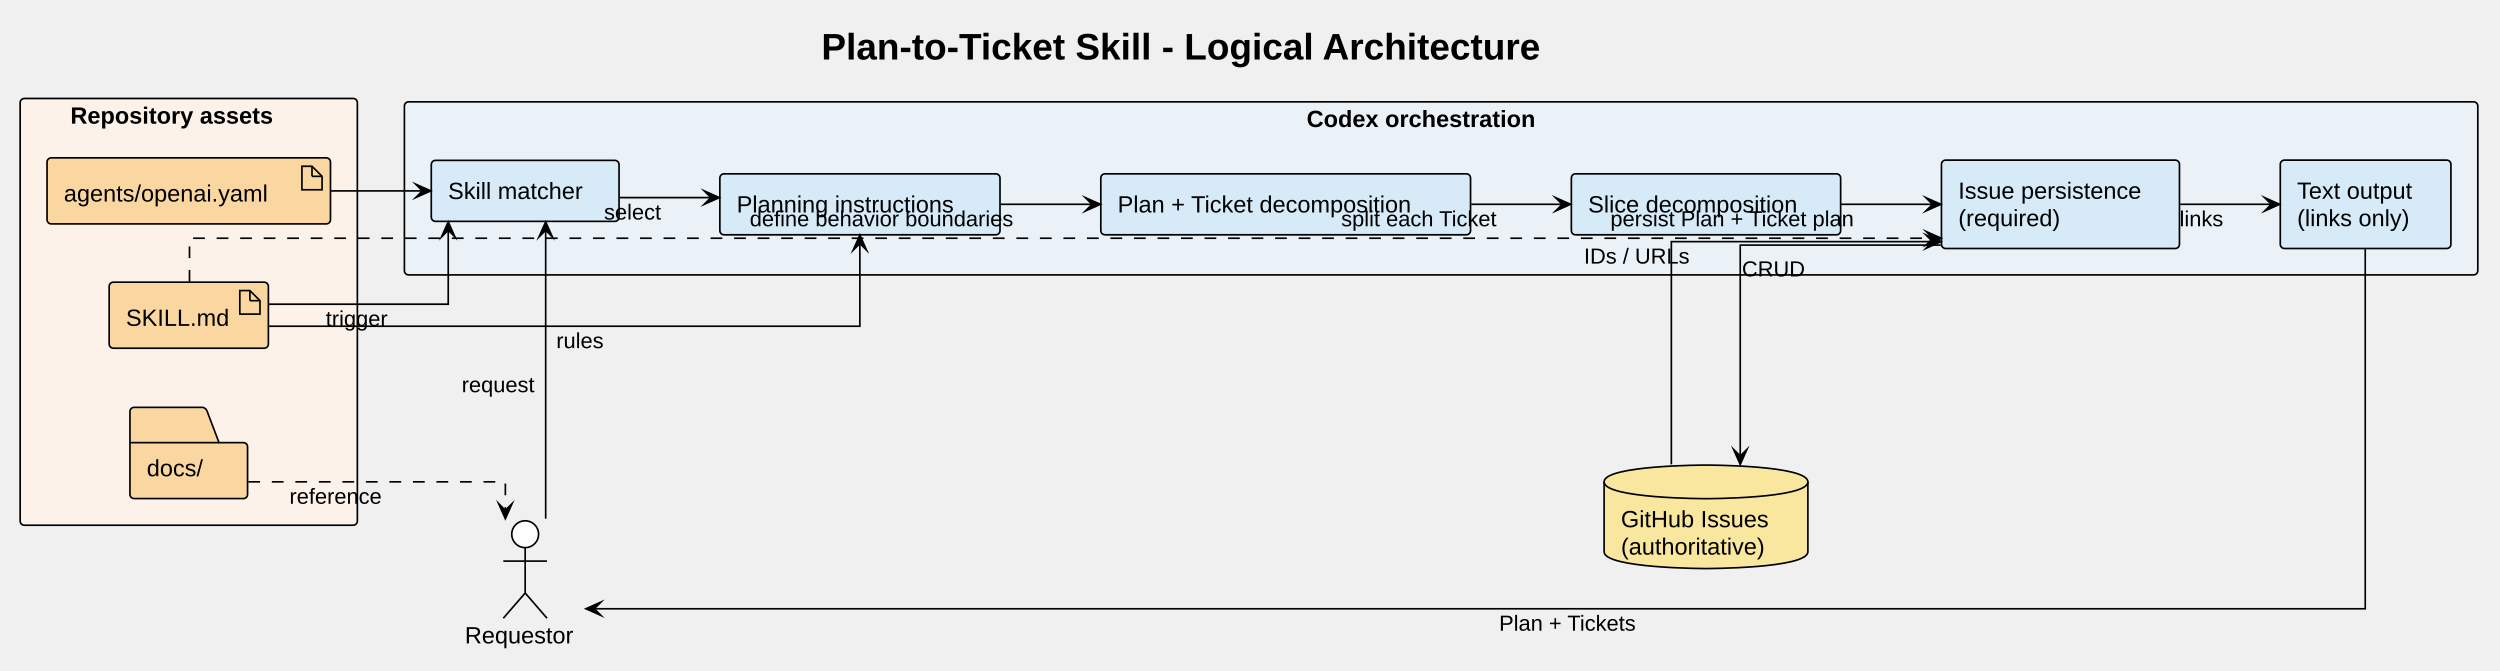
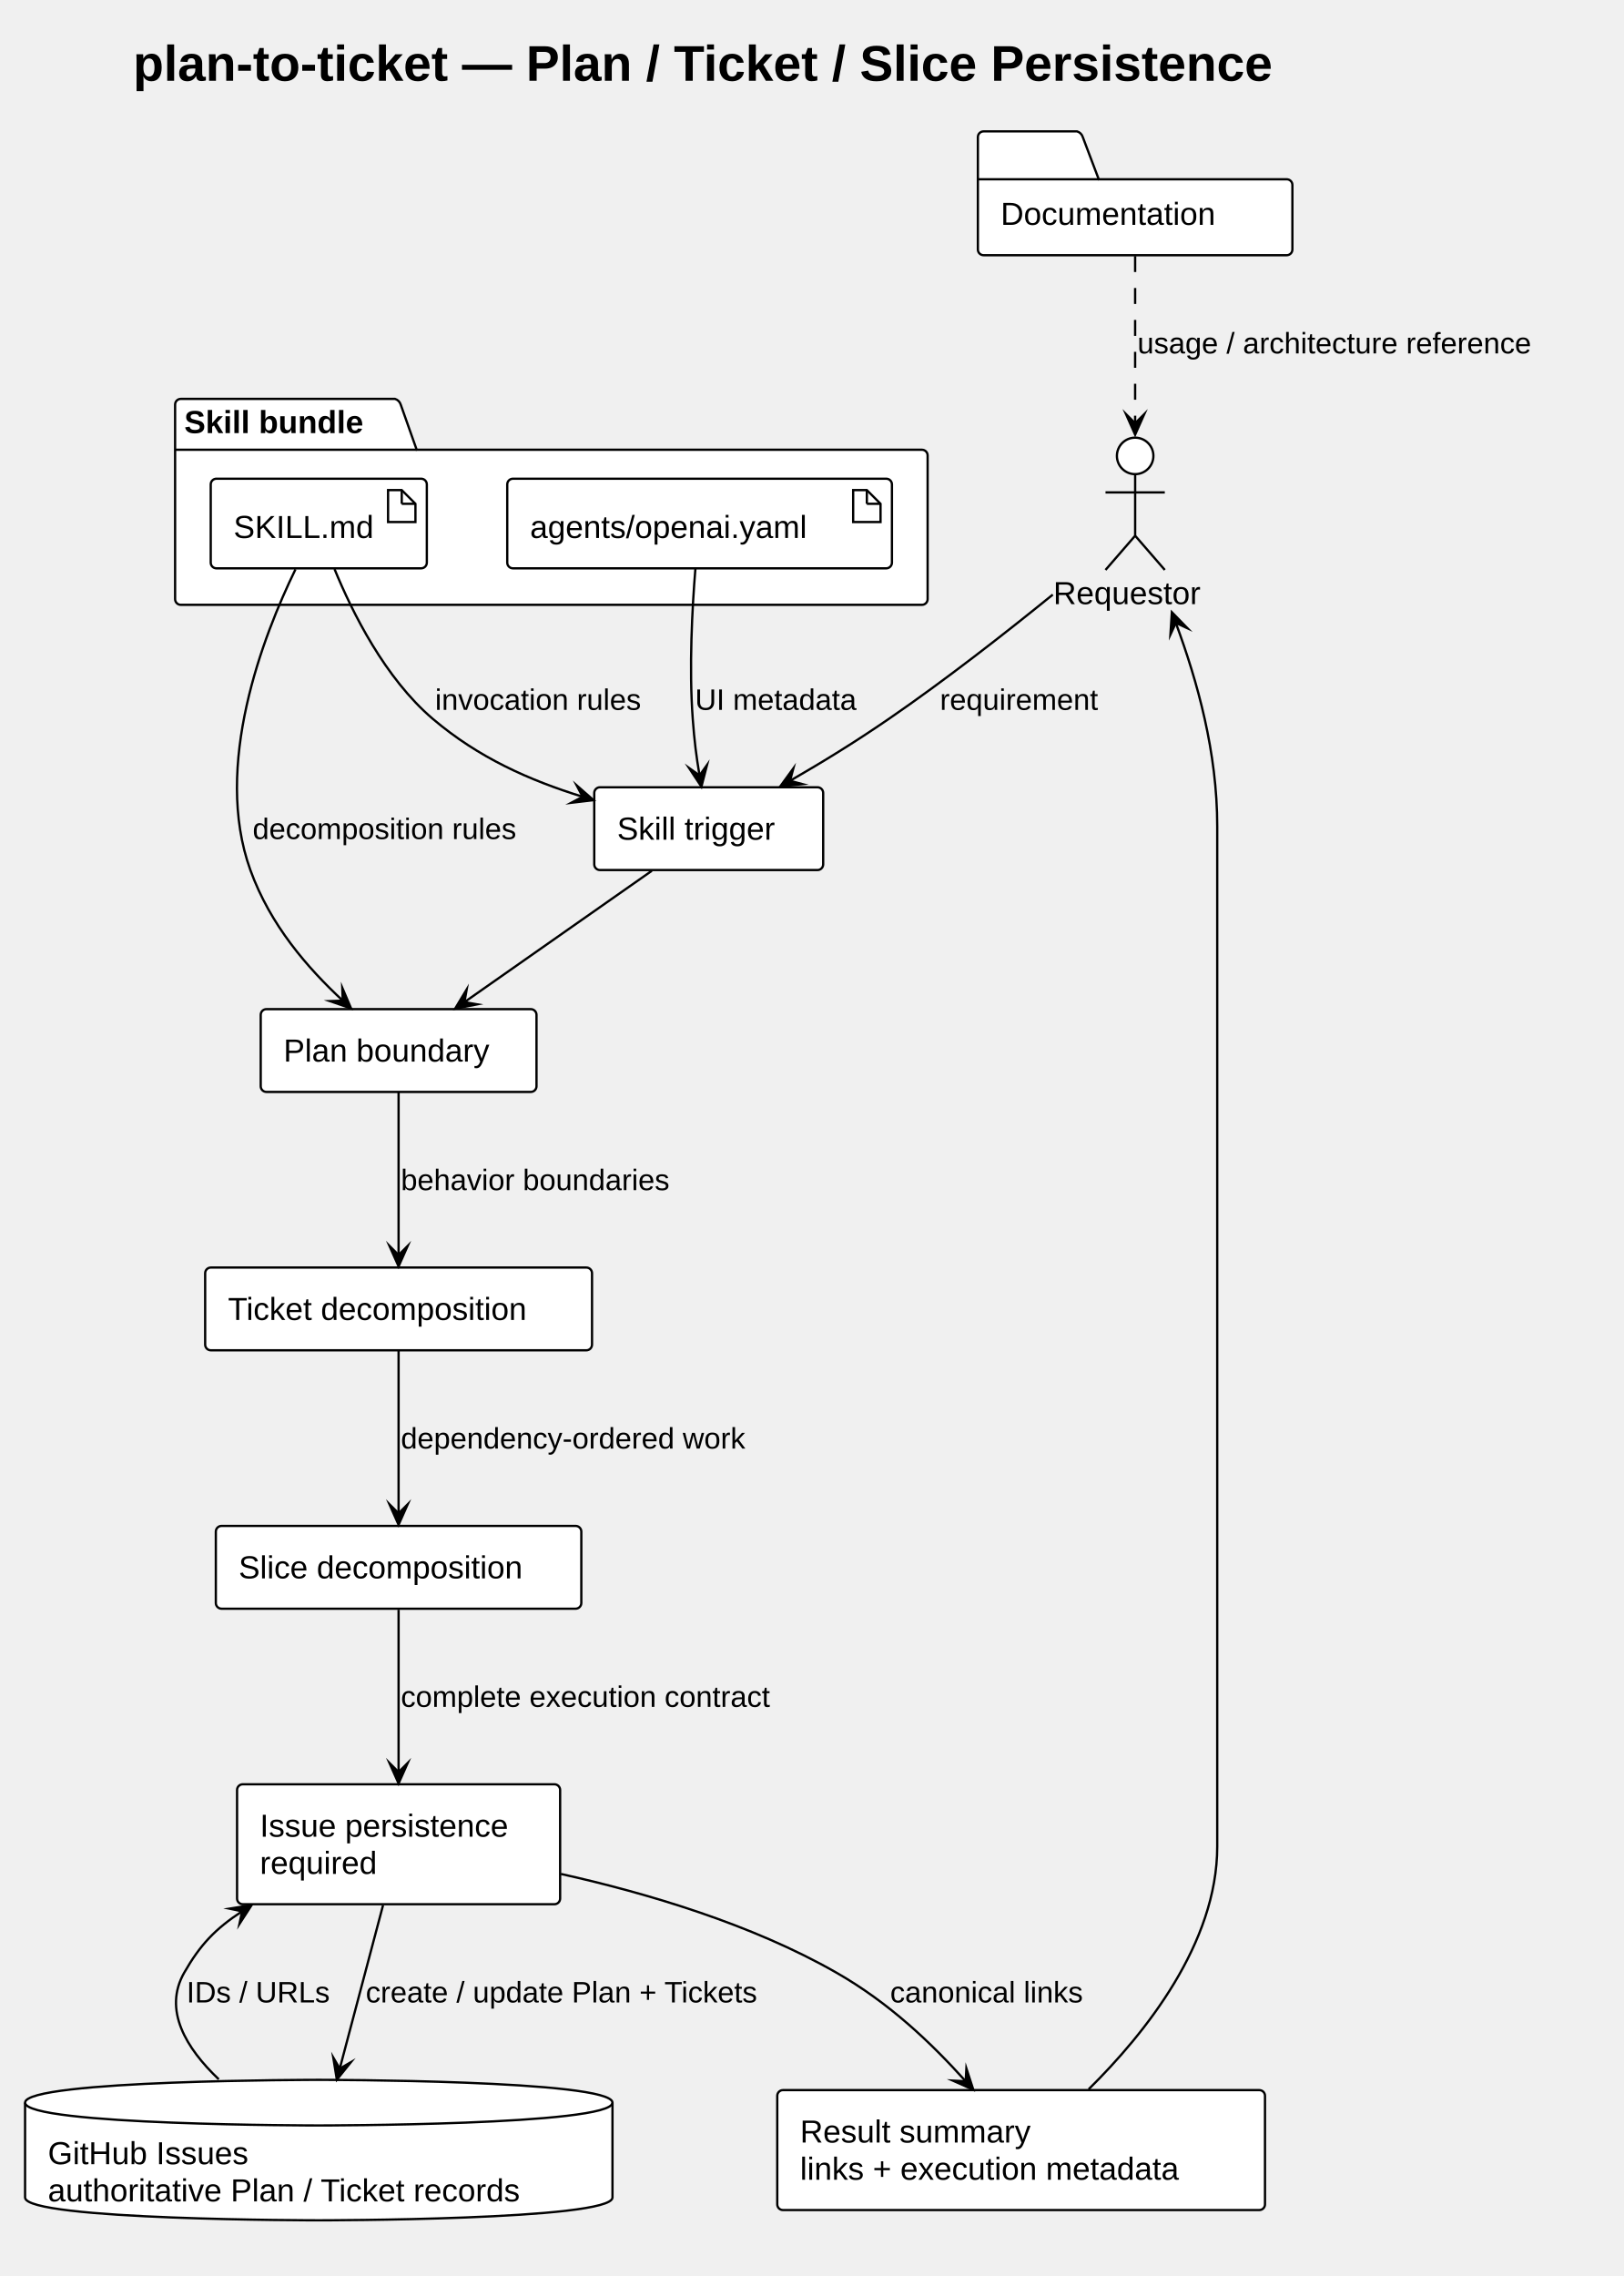
- <svg xmlns="http://www.w3.org/2000/svg" contentStyleType="text/css" data-diagram-type="DESCRIPTION" height="399px" preserveAspectRatio="none" style="width:1488px;height:399px;background:#FFFFFF;" version="1.1" viewBox="0 0 1488 399" width="1488px" zoomAndPan="magnify">
+ <svg xmlns="http://www.w3.org/2000/svg" contentStyleType="text/css" data-diagram-type="DESCRIPTION" height="998px" preserveAspectRatio="none" style="width:712px;height:998px;background:#FFFFFF;" version="1.1" viewBox="0 0 712 998" width="712px" zoomAndPan="magnify">
  <defs />
  <g>
-     <g class="title" data-source-line="10">
-       <text fill="#000000" font-family="Arial" font-size="22" font-weight="700" lengthAdjust="spacing" textLength="508.986" x="488.902" y="35.421">Plan-to-Ticket Skill - Logical Architecture</text>
+     <g class="title" data-source-line="7">
+       <text fill="#000000" font-family="Arial" font-size="22" font-weight="700" lengthAdjust="spacing" textLength="593.946" x="58.363" y="35.421">plan-to-ticket — Plan / Ticket / Slice Persistence</text>
    </g>
-     <g class="cluster" data-qualified-name="orchestration" data-source-line="14" id="ent0002">
-       <rect fill="#EAF2F8" height="103" rx="2.5" ry="2.5" style="stroke:#000000;stroke-width:1;" width="1234.09" x="240.7" y="60.609" />
-       <text fill="#000000" font-family="Arial" font-size="14" font-weight="700" lengthAdjust="spacing" textLength="160.05" x="777.72" y="75.605">Codex orchestration</text>
+     <g class="cluster" data-qualified-name="bundle" data-source-line="18" id="ent0009">
+       <path d="M79.29,174.909 L173.225,174.909 A3.75,3.75 0 0 1 175.725,177.409 L182.725,197.206 L404.29,197.206 A2.5,2.5 0 0 1 406.79,199.706 L406.79,262.709 A2.5,2.5 0 0 1 404.29,265.209 L79.29,265.209 A2.5,2.5 0 0 1 76.79,262.709 L76.79,177.409 A2.5,2.5 0 0 1 79.29,174.909" fill="#FFFFFF" style="stroke:#000000;stroke-width:1;" />
+       <line style="stroke:#000000;stroke-width:1;" x1="76.79" x2="182.725" y1="197.206" y2="197.206" />
+       <text fill="#000000" font-family="Arial" font-size="14" font-weight="700" lengthAdjust="spacing" textLength="92.935" x="80.79" y="189.905">Skill bundle</text>
    </g>
-     <g class="cluster" data-qualified-name="repository" data-source-line="25" id="ent0010">
-       <rect fill="#FDF2E9" height="254" rx="2.5" ry="2.5" style="stroke:#000000;stroke-width:1;" width="200.7" x="12" y="58.609" />
-       <text fill="#000000" font-family="Arial" font-size="14" font-weight="700" lengthAdjust="spacing" textLength="140.895" x="41.902" y="73.605">Repository assets</text>
+     <g class="entity" data-qualified-name="bundle.skill" data-source-line="19" id="ent0010">
+       <rect fill="#FFFFFF" height="39.297" rx="2.5" ry="2.5" style="stroke:#000000;stroke-width:1;" width="94.77" x="92.41" y="209.909" />
+       <polygon fill="#FFFFFF" points="170.18,214.909,170.18,228.909,182.18,228.909,182.18,220.909,176.18,214.909,170.18,214.909" style="stroke:#000000;stroke-width:1;stroke-linejoin:miter;stroke-miterlimit:10;" />
+       <line style="stroke:#000000;stroke-width:1;" x1="176.18" x2="176.18" y1="214.909" y2="220.909" />
+       <line style="stroke:#000000;stroke-width:1;" x1="182.18" x2="176.18" y1="220.909" y2="220.909" />
+       <text fill="#000000" font-family="Arial" font-size="14" lengthAdjust="spacing" textLength="64.77" x="102.41" y="235.905">SKILL.md</text>
    </g>
-     <g class="entity" data-qualified-name="orchestration.matcher" data-source-line="15" id="ent0003">
-       <rect fill="#D6EAF8" height="36.297" rx="2.5" ry="2.5" style="stroke:#000000;stroke-width:1;" width="111.759" x="256.7" y="95.459" />
-       <text fill="#000000" font-family="Arial" font-size="14" lengthAdjust="spacing" textLength="91.759" x="266.7" y="118.454">Skill matcher</text>
+     <g class="entity" data-qualified-name="bundle.metadata" data-source-line="20" id="ent0011">
+       <rect fill="#FFFFFF" height="39.297" rx="2.5" ry="2.5" style="stroke:#000000;stroke-width:1;" width="168.701" x="222.44" y="209.909" />
+       <polygon fill="#FFFFFF" points="374.141,214.909,374.141,228.909,386.141,228.909,386.141,220.909,380.141,214.909,374.141,214.909" style="stroke:#000000;stroke-width:1;stroke-linejoin:miter;stroke-miterlimit:10;" />
+       <line style="stroke:#000000;stroke-width:1;" x1="380.141" x2="380.141" y1="214.909" y2="220.909" />
+       <line style="stroke:#000000;stroke-width:1;" x1="386.141" x2="380.141" y1="220.909" y2="220.909" />
+       <text fill="#000000" font-family="Arial" font-size="14" lengthAdjust="spacing" textLength="138.701" x="232.44" y="235.905">agents/openai.yaml</text>
    </g>
-     <g class="entity" data-qualified-name="orchestration.planner" data-source-line="16" id="ent0004">
-       <rect fill="#D6EAF8" height="36.297" rx="2.5" ry="2.5" style="stroke:#000000;stroke-width:1;" width="166.74" x="428.46" y="103.459" />
-       <text fill="#000000" font-family="Arial" font-size="14" lengthAdjust="spacing" textLength="146.74" x="438.46" y="126.454">Planning instructions</text>
+     <g class="entity" data-qualified-name="requestor" data-source-line="9" id="ent0001">
+       <ellipse cx="497.799" cy="199.909" fill="#FFFFFF" rx="8" ry="8" style="stroke:#000000;stroke-width:1;" />
+       <path d="M497.799,207.909 L497.799,234.909 M484.799,215.909 L510.799,215.909 M497.799,234.909 L484.799,249.909 M497.799,234.909 L510.799,249.909" fill="none" style="stroke:#000000;stroke-width:1;" />
+       <text fill="#000000" font-family="Arial" font-size="14" lengthAdjust="spacing" textLength="71.818" x="461.89" y="264.904">Requestor</text>
    </g>
-     <g class="entity" data-qualified-name="orchestration.ticketing" data-source-line="17" id="ent0005">
-       <rect fill="#D6EAF8" height="36.297" rx="2.5" ry="2.5" style="stroke:#000000;stroke-width:1;" width="220.067" x="655.2" y="103.459" />
-       <text fill="#000000" font-family="Arial" font-size="14" lengthAdjust="spacing" textLength="200.067" x="665.2" y="126.454">Plan + Ticket decomposition</text>
+     <g class="entity" data-qualified-name="trigger" data-source-line="10" id="ent0002">
+       <rect fill="#FFFFFF" height="36.297" rx="2.5" ry="2.5" style="stroke:#000000;stroke-width:1;" width="100.391" x="260.6" y="345.209" />
+       <text fill="#000000" font-family="Arial" font-size="14" lengthAdjust="spacing" textLength="80.391" x="270.6" y="368.204">Skill trigger</text>
    </g>
-     <g class="entity" data-qualified-name="orchestration.slicing" data-source-line="18" id="ent0006">
-       <rect fill="#D6EAF8" height="36.297" rx="2.5" ry="2.5" style="stroke:#000000;stroke-width:1;" width="160.28" x="935.27" y="103.459" />
-       <text fill="#000000" font-family="Arial" font-size="14" lengthAdjust="spacing" textLength="140.28" x="945.27" y="126.454">Slice decomposition</text>
+     <g class="entity" data-qualified-name="plan" data-source-line="11" id="ent0003">
+       <rect fill="#FFFFFF" height="36.297" rx="2.5" ry="2.5" style="stroke:#000000;stroke-width:1;" width="120.939" x="114.33" y="442.499" />
+       <text fill="#000000" font-family="Arial" font-size="14" lengthAdjust="spacing" textLength="100.939" x="124.33" y="465.495">Plan boundary</text>
    </g>
-     <g class="entity" data-qualified-name="orchestration.persistence" data-source-line="19" id="ent0007">
-       <rect fill="#D6EAF8" height="52.594" rx="2.5" ry="2.5" style="stroke:#000000;stroke-width:1;" width="141.673" x="1155.55" y="95.309" />
-       <text fill="#000000" font-family="Arial" font-size="14" lengthAdjust="spacing" textLength="121.673" x="1165.55" y="118.305">Issue persistence</text>
-       <text fill="#000000" font-family="Arial" font-size="14" lengthAdjust="spacing" textLength="70.198" x="1165.55" y="134.601">(required)</text>
+     <g class="entity" data-qualified-name="tickets" data-source-line="12" id="ent0004">
+       <rect fill="#FFFFFF" height="36.297" rx="2.5" ry="2.5" style="stroke:#000000;stroke-width:1;" width="169.652" x="89.97" y="555.799" />
+       <text fill="#000000" font-family="Arial" font-size="14" lengthAdjust="spacing" textLength="149.652" x="99.97" y="578.794">Ticket decomposition</text>
    </g>
-     <g class="entity" data-qualified-name="orchestration.output" data-source-line="20" id="ent0008">
-       <rect fill="#D6EAF8" height="52.594" rx="2.5" ry="2.5" style="stroke:#000000;stroke-width:1;" width="101.566" x="1357.22" y="95.309" />
-       <text fill="#000000" font-family="Arial" font-size="14" lengthAdjust="spacing" textLength="81.566" x="1367.22" y="118.305">Text output</text>
-       <text fill="#000000" font-family="Arial" font-size="14" lengthAdjust="spacing" textLength="77.041" x="1367.22" y="134.601">(links only)</text>
+     <g class="entity" data-qualified-name="slices" data-source-line="13" id="ent0005">
+       <rect fill="#FFFFFF" height="36.297" rx="2.5" ry="2.5" style="stroke:#000000;stroke-width:1;" width="160.28" x="94.65" y="669.099" />
+       <text fill="#000000" font-family="Arial" font-size="14" lengthAdjust="spacing" textLength="140.28" x="104.65" y="692.095">Slice decomposition</text>
    </g>
-     <g class="entity" data-qualified-name="repository.skill" data-source-line="26" id="ent0011">
-       <rect fill="#FAD7A0" height="39.297" rx="2.5" ry="2.5" style="stroke:#000000;stroke-width:1;" width="94.77" x="64.97" y="167.959" />
-       <polygon fill="#FAD7A0" points="142.74,172.959,142.74,186.959,154.74,186.959,154.74,178.959,148.74,172.959,142.74,172.959" style="stroke:#000000;stroke-width:1;stroke-linejoin:miter;stroke-miterlimit:10;" />
-       <line style="stroke:#000000;stroke-width:1;" x1="148.74" x2="148.74" y1="172.959" y2="178.959" />
-       <line style="stroke:#000000;stroke-width:1;" x1="154.74" x2="148.74" y1="178.959" y2="178.959" />
-       <text fill="#000000" font-family="Arial" font-size="14" lengthAdjust="spacing" textLength="64.77" x="74.97" y="193.954">SKILL.md</text>
+     <g class="entity" data-qualified-name="persistence" data-source-line="14" id="ent0006">
+       <rect fill="#FFFFFF" height="52.594" rx="2.5" ry="2.5" style="stroke:#000000;stroke-width:1;" width="141.673" x="103.96" y="782.389" />
+       <text fill="#000000" font-family="Arial" font-size="14" lengthAdjust="spacing" textLength="121.673" x="113.96" y="805.385">Issue persistence</text>
+       <text fill="#000000" font-family="Arial" font-size="14" lengthAdjust="spacing" textLength="59.274" x="113.96" y="821.681">required</text>
    </g>
-     <g class="entity" data-qualified-name="repository.metadata" data-source-line="27" id="ent0012">
-       <rect fill="#FAD7A0" height="39.297" rx="2.5" ry="2.5" style="stroke:#000000;stroke-width:1;" width="168.701" x="28" y="93.959" />
-       <polygon fill="#FAD7A0" points="179.701,98.959,179.701,112.959,191.701,112.959,191.701,104.959,185.701,98.959,179.701,98.959" style="stroke:#000000;stroke-width:1;stroke-linejoin:miter;stroke-miterlimit:10;" />
-       <line style="stroke:#000000;stroke-width:1;" x1="185.701" x2="185.701" y1="98.959" y2="104.959" />
-       <line style="stroke:#000000;stroke-width:1;" x1="191.701" x2="185.701" y1="104.959" y2="104.959" />
-       <text fill="#000000" font-family="Arial" font-size="14" lengthAdjust="spacing" textLength="138.701" x="38" y="119.954">agents/openai.yaml</text>
+     <g class="entity" data-qualified-name="issues" data-source-line="15" id="ent0007">
+       <path d="M11,921.989 C11,911.989 139.795,911.989 139.795,911.989 C139.795,911.989 268.59,911.989 268.59,921.989 L268.59,963.583 C268.59,973.583 139.795,973.583 139.795,973.583 C139.795,973.583 11,973.583 11,963.583 L11,921.989" fill="#FFFFFF" style="stroke:#000000;stroke-width:1;" />
+       <path d="M11,921.989 C11,931.989 139.795,931.989 139.795,931.989 C139.795,931.989 268.59,931.989 268.59,921.989" fill="none" style="stroke:#000000;stroke-width:1;" />
+       <text fill="#000000" font-family="Arial" font-size="14" lengthAdjust="spacing" textLength="96.462" x="21" y="948.985">GitHub Issues</text>
+       <text fill="#000000" font-family="Arial" font-size="14" lengthAdjust="spacing" textLength="237.59" x="21" y="965.281">authoritative Plan / Ticket records</text>
    </g>
-     <g class="entity" data-qualified-name="repository.docs" data-source-line="28" id="ent0013">
-       <path d="M79.85,242.459 L120.85,242.459 A3.75,3.75 0 0 1 123.35,244.959 L130.35,263.459 L144.85,263.459 A2.5,2.5 0 0 1 147.35,265.959 L147.35,294.256 A2.5,2.5 0 0 1 144.85,296.756 L79.85,296.756 A2.5,2.5 0 0 1 77.35,294.256 L77.35,244.959 A2.5,2.5 0 0 1 79.85,242.459" fill="#FAD7A0" style="stroke:#000000;stroke-width:1;" />
-       <line style="stroke:#000000;stroke-width:1;" x1="77.35" x2="130.35" y1="263.459" y2="263.459" />
-       <text fill="#000000" font-family="Arial" font-size="14" lengthAdjust="spacing" textLength="37.16" x="87.35" y="283.454">docs/</text>
+     <g class="entity" data-qualified-name="output" data-source-line="16" id="ent0008">
+       <rect fill="#FFFFFF" height="52.594" rx="2.5" ry="2.5" style="stroke:#000000;stroke-width:1;" width="213.888" x="340.85" y="916.489" />
+       <text fill="#000000" font-family="Arial" font-size="14" lengthAdjust="spacing" textLength="114.399" x="350.85" y="939.485">Result summary</text>
+       <text fill="#000000" font-family="Arial" font-size="14" lengthAdjust="spacing" textLength="193.888" x="350.85" y="955.781">links + execution metadata</text>
    </g>
-     <g class="entity" data-qualified-name="requestor" data-source-line="12" id="ent0001">
-       <ellipse cx="312.579" cy="317.959" fill="#FFFFFF" rx="8" ry="8" style="stroke:#000000;stroke-width:1;" />
-       <path d="M312.579,325.959 L312.579,352.959 M299.579,333.959 L325.579,333.959 M312.579,352.959 L299.579,367.959 M312.579,352.959 L325.579,367.959" fill="none" style="stroke:#000000;stroke-width:1;" />
-       <text fill="#000000" font-family="Arial" font-size="14" lengthAdjust="spacing" textLength="71.818" x="276.67" y="382.954">Requestor</text>
+     <g class="entity" data-qualified-name="docs" data-source-line="22" id="ent0012">
+       <path d="M431.33,57.609 L472.33,57.609 A3.75,3.75 0 0 1 474.83,60.109 L481.83,78.609 L564.256,78.609 A2.5,2.5 0 0 1 566.756,81.109 L566.756,109.406 A2.5,2.5 0 0 1 564.256,111.906 L431.33,111.906 A2.5,2.5 0 0 1 428.83,109.406 L428.83,60.109 A2.5,2.5 0 0 1 431.33,57.609" fill="#FFFFFF" style="stroke:#000000;stroke-width:1;" />
+       <line style="stroke:#000000;stroke-width:1;" x1="428.83" x2="481.83" y1="78.609" y2="78.609" />
+       <text fill="#000000" font-family="Arial" font-size="14" lengthAdjust="spacing" textLength="107.926" x="438.83" y="98.605">Documentation</text>
    </g>
-     <g class="entity" data-qualified-name="issues" data-source-line="23" id="ent0009">
-       <path d="M954.76,286.809 C954.76,276.809 1015.408,276.809 1015.408,276.809 C1015.408,276.809 1076.055,276.809 1076.055,286.809 L1076.055,328.403 C1076.055,338.403 1015.408,338.403 1015.408,338.403 C1015.408,338.403 954.76,338.403 954.76,328.403 L954.76,286.809" fill="#F9E79F" style="stroke:#000000;stroke-width:1;" />
-       <path d="M954.76,286.809 C954.76,296.809 1015.408,296.809 1015.408,296.809 C1015.408,296.809 1076.055,296.809 1076.055,286.809" fill="none" style="stroke:#000000;stroke-width:1;" />
-       <text fill="#000000" font-family="Arial" font-size="14" lengthAdjust="spacing" textLength="96.462" x="964.76" y="313.805">GitHub Issues</text>
-       <text fill="#000000" font-family="Arial" font-size="14" lengthAdjust="spacing" textLength="101.295" x="964.76" y="330.101">(authoritative)</text>
+     <g class="link" data-entity-1="ent0001" data-entity-2="ent0002" data-link-type="dependency" data-source-line="24" id="lnk13">
+       <path d="M461.68,260.729 C441.09,277.449 414.54,298.219 389.79,315.209 C374.52,325.689 361.198,333.845 346.458,342.375" fill="none" id="requestor-to-trigger" style="stroke:#000000;stroke-width:1;" />
+       <polygon fill="#000000" points="342.13,344.879,351.923,343.834,346.458,342.375,347.916,336.909,342.13,344.879" style="stroke:#000000;stroke-width:1;stroke-linejoin:miter;stroke-miterlimit:10;" />
+       <text fill="#000000" font-family="Arial" font-size="13" lengthAdjust="spacing" textLength="80.787" x="412.17" y="311.276">requirement</text>
    </g>
-     <g class="link" data-entity-1="ent0001" data-entity-2="ent0003" data-link-type="dependency" data-source-line="31" id="lnk14">
-       <path d="M324.79,308.709 C324.79,257.629 324.79,175.019 324.79,137.049" fill="none" id="requestor-to-matcher" style="stroke:#000000;stroke-width:1;" />
-       <polygon fill="#000000" points="324.79,132.049,320.79,141.049,324.79,137.049,328.79,141.049,324.79,132.049" style="stroke:#000000;stroke-width:1;stroke-linejoin:miter;stroke-miterlimit:10;" />
-       <text fill="#000000" font-family="Arial" font-size="13" lengthAdjust="spacing" textLength="49.702" x="274.79" y="233.446">request</text>
+     <g class="link" data-entity-1="ent0002" data-entity-2="ent0003" data-link-type="dependency" data-source-line="25" id="lnk14">
+       <path d="M285.85,381.829 C261.31,399.029 228.166,422.261 203.676,439.411" fill="none" id="trigger-to-plan" style="stroke:#000000;stroke-width:1;" />
+       <polygon fill="#000000" points="199.58,442.279,209.247,440.393,203.676,439.411,204.658,433.84,199.58,442.279" style="stroke:#000000;stroke-width:1;stroke-linejoin:miter;stroke-miterlimit:10;" />
    </g>
-     <g class="link" data-entity-1="ent0003" data-entity-2="ent0004" data-link-type="dependency" data-source-line="32" id="lnk15">
-       <path d="M368.88,117.609 C387.29,117.609 403.16,117.609 423.14,117.609" fill="none" id="matcher-to-planner" style="stroke:#000000;stroke-width:1;" />
-       <polygon fill="#000000" points="428.14,117.609,419.14,113.609,423.14,117.609,419.14,121.609,428.14,117.609" style="stroke:#000000;stroke-width:1;stroke-linejoin:miter;stroke-miterlimit:10;" />
-       <text fill="#000000" font-family="Arial" font-size="13" lengthAdjust="spacing" textLength="38.626" x="359.51" y="130.676">select</text>
+     <g class="link" data-entity-1="ent0003" data-entity-2="ent0004" data-link-type="dependency" data-source-line="26" id="lnk15">
+       <path d="M174.79,479.039 C174.79,499.829 174.79,529.419 174.79,550.309" fill="none" id="plan-to-tickets" style="stroke:#000000;stroke-width:1;" />
+       <polygon fill="#000000" points="174.79,555.309,178.79,546.309,174.79,550.309,170.79,546.309,174.79,555.309" style="stroke:#000000;stroke-width:1;stroke-linejoin:miter;stroke-miterlimit:10;" />
+       <text fill="#000000" font-family="Arial" font-size="13" lengthAdjust="spacing" textLength="133.821" x="175.79" y="521.866">behavior boundaries</text>
    </g>
-     <g class="link" data-entity-1="ent0004" data-entity-2="ent0005" data-link-type="dependency" data-source-line="33" id="lnk16">
-       <path d="M595.51,121.609 C614.54,121.609 630.03,121.609 649.98,121.609" fill="none" id="planner-to-ticketing" style="stroke:#000000;stroke-width:1;" />
-       <polygon fill="#000000" points="654.98,121.609,645.98,117.609,649.98,121.609,645.98,125.609,654.98,121.609" style="stroke:#000000;stroke-width:1;stroke-linejoin:miter;stroke-miterlimit:10;" />
-       <text fill="#000000" font-family="Arial" font-size="13" lengthAdjust="spacing" textLength="178.629" x="446.24" y="134.676">define behavior boundaries</text>
+     <g class="link" data-entity-1="ent0004" data-entity-2="ent0005" data-link-type="dependency" data-source-line="27" id="lnk16">
+       <path d="M174.79,592.339 C174.79,613.119 174.79,642.709 174.79,663.609" fill="none" id="tickets-to-slices" style="stroke:#000000;stroke-width:1;" />
+       <polygon fill="#000000" points="174.79,668.609,178.79,659.609,174.79,663.609,170.79,659.609,174.79,668.609" style="stroke:#000000;stroke-width:1;stroke-linejoin:miter;stroke-miterlimit:10;" />
+       <text fill="#000000" font-family="Arial" font-size="13" lengthAdjust="spacing" textLength="171.495" x="175.79" y="635.166">dependency-ordered work</text>
    </g>
-     <g class="link" data-entity-1="ent0005" data-entity-2="ent0006" data-link-type="dependency" data-source-line="34" id="lnk17">
-       <path d="M875.69,121.609 C895.59,121.609 910.98,121.609 929.83,121.609" fill="none" id="ticketing-to-slicing" style="stroke:#000000;stroke-width:1;" />
-       <polygon fill="#000000" points="934.83,121.609,925.83,117.609,929.83,121.609,925.83,125.609,934.83,121.609" style="stroke:#000000;stroke-width:1;stroke-linejoin:miter;stroke-miterlimit:10;" />
-       <text fill="#000000" font-family="Arial" font-size="13" lengthAdjust="spacing" textLength="106.285" x="798.26" y="134.676">split each Ticket</text>
+     <g class="link" data-entity-1="ent0005" data-entity-2="ent0006" data-link-type="dependency" data-source-line="28" id="lnk17">
+       <path d="M174.79,705.869 C174.79,725.989 174.79,754.069 174.79,777.039" fill="none" id="slices-to-persistence" style="stroke:#000000;stroke-width:1;" />
+       <polygon fill="#000000" points="174.79,782.039,178.79,773.039,174.79,777.039,170.79,773.039,174.79,782.039" style="stroke:#000000;stroke-width:1;stroke-linejoin:miter;stroke-miterlimit:10;" />
+       <text fill="#000000" font-family="Arial" font-size="13" lengthAdjust="spacing" textLength="186.958" x="175.79" y="748.456">complete execution contract</text>
    </g>
-     <g class="link" data-entity-1="ent0006" data-entity-2="ent0007" data-link-type="dependency" data-source-line="35" id="lnk18">
-       <path d="M1095.77,121.609 C1115.33,121.609 1131.12,121.609 1150.22,121.609" fill="none" id="slicing-to-persistence" style="stroke:#000000;stroke-width:1;" />
-       <polygon fill="#000000" points="1155.22,121.609,1146.22,117.609,1150.22,121.609,1146.22,125.609,1155.22,121.609" style="stroke:#000000;stroke-width:1;stroke-linejoin:miter;stroke-miterlimit:10;" />
-       <text fill="#000000" font-family="Arial" font-size="13" lengthAdjust="spacing" textLength="166.321" x="958.5" y="134.676">persist Plan + Ticket plan</text>
+     <g class="link" data-entity-1="ent0006" data-entity-2="ent0007" data-link-type="dependency" data-source-line="29" id="lnk18">
+       <path d="M167.96,835.469 C162.15,857.399 155.091,884.056 148.991,907.076" fill="none" id="persistence-to-issues" style="stroke:#000000;stroke-width:1;" />
+       <polygon fill="#000000" points="147.71,911.909,153.882,904.234,148.991,907.076,146.149,902.185,147.71,911.909" style="stroke:#000000;stroke-width:1;stroke-linejoin:miter;stroke-miterlimit:10;" />
+       <text fill="#000000" font-family="Arial" font-size="13" lengthAdjust="spacing" textLength="197.044" x="160.39" y="878.056">create / update Plan + Tickets</text>
    </g>
-     <g class="link" data-entity-1="ent0007" data-entity-2="ent0009" data-link-type="dependency" data-source-line="36" id="lnk19">
-       <path d="M1155.14,145.869 C1101.01,145.869 1035.79,145.869 1035.79,145.869 C1035.79,145.869 1035.79,224.429 1035.79,271.429" fill="none" id="persistence-to-issues" style="stroke:#000000;stroke-width:1;" />
-       <polygon fill="#000000" points="1035.79,276.429,1039.79,267.429,1035.79,271.429,1031.79,267.429,1035.79,276.429" style="stroke:#000000;stroke-width:1;stroke-linejoin:miter;stroke-miterlimit:10;" />
-       <text fill="#000000" font-family="Arial" font-size="13" lengthAdjust="spacing" textLength="37.635" x="1036.79" y="164.536">CRUD</text>
+     <g class="link" data-entity-1="ent0007" data-entity-2="ent0006" data-link-type="dependency" data-source-line="30" id="lnk19">
+       <path d="M95.92,911.739 C81.57,898.079 71.45,881.329 80.79,864.989 C87.75,852.819 94.354,845.803 106.174,838.083" fill="none" id="issues-to-persistence" style="stroke:#000000;stroke-width:1;" />
+       <polygon fill="#000000" points="110.36,835.349,100.638,836.922,106.174,838.083,105.012,843.62,110.36,835.349" style="stroke:#000000;stroke-width:1;stroke-linejoin:miter;stroke-miterlimit:10;" />
+       <text fill="#000000" font-family="Arial" font-size="13" lengthAdjust="spacing" textLength="65.825" x="81.79" y="878.056">IDs / URLs</text>
    </g>
-     <g class="link" data-entity-1="ent0009" data-entity-2="ent0007" data-link-type="dependency" data-source-line="37" id="lnk20">
-       <path d="M994.79,276.419 C994.79,228.899 994.79,143.829 994.79,143.829 C994.79,143.829 1082.24,143.829 1150.32,143.829" fill="none" id="issues-to-persistence" style="stroke:#000000;stroke-width:1;" />
-       <polygon fill="#000000" points="1155.32,143.829,1146.32,139.829,1150.32,143.829,1146.32,147.829,1155.32,143.829" style="stroke:#000000;stroke-width:1;stroke-linejoin:miter;stroke-miterlimit:10;" />
-       <text fill="#000000" font-family="Arial" font-size="13" lengthAdjust="spacing" textLength="65.825" x="942.76" y="156.896">IDs / URLs</text>
+     <g class="link" data-entity-1="ent0006" data-entity-2="ent0008" data-link-type="dependency" data-source-line="31" id="lnk20">
+       <path d="M245.97,821.699 C283.62,830.099 329.61,843.719 366.79,864.989 C390.01,878.259 408.388,895.821 423.488,912.621" fill="none" id="persistence-to-output" style="stroke:#000000;stroke-width:1;" />
+       <polygon fill="#000000" points="426.83,916.339,423.789,906.972,423.488,912.621,417.839,912.32,426.83,916.339" style="stroke:#000000;stroke-width:1;stroke-linejoin:miter;stroke-miterlimit:10;" />
+       <text fill="#000000" font-family="Arial" font-size="13" lengthAdjust="spacing" textLength="95.78" x="390.36" y="878.056">canonical links</text>
    </g>
-     <g class="link" data-entity-1="ent0007" data-entity-2="ent0008" data-link-type="dependency" data-source-line="38" id="lnk21">
-       <path d="M1297.64,121.609 C1317.42,121.609 1333.5,121.609 1351.87,121.609" fill="none" id="persistence-to-output" style="stroke:#000000;stroke-width:1;" />
-       <polygon fill="#000000" points="1356.87,121.609,1347.87,117.609,1351.87,121.609,1347.87,125.609,1356.87,121.609" style="stroke:#000000;stroke-width:1;stroke-linejoin:miter;stroke-miterlimit:10;" />
-       <text fill="#000000" font-family="Arial" font-size="13" lengthAdjust="spacing" textLength="29.764" x="1297.26" y="134.676">links</text>
+     <g class="link" data-entity-1="ent0008" data-entity-2="ent0001" data-link-type="dependency" data-source-line="32" id="lnk21">
+       <path d="M477.39,916.129 C502.27,891.579 533.79,852.109 533.79,809.689 C533.79,362.349 533.79,362.349 533.79,362.349 C533.79,329.859 525.212,299.09 515.632,273.14" fill="none" id="output-to-requestor" style="stroke:#000000;stroke-width:1;" />
+       <polygon fill="#000000" points="513.9,268.449,513.264,278.278,515.632,273.14,520.769,275.507,513.9,268.449" style="stroke:#000000;stroke-width:1;stroke-linejoin:miter;stroke-miterlimit:10;" />
    </g>
-     <g class="link" data-entity-1="ent0008" data-entity-2="ent0001" data-link-type="dependency" data-source-line="39" id="lnk22">
-       <path d="M1407.79,148.289 C1407.79,210.969 1407.79,362.329 1407.79,362.329 C1407.79,362.329 543.1,362.329 353.71,362.329" fill="none" id="output-to-requestor" style="stroke:#000000;stroke-width:1;" />
-       <polygon fill="#000000" points="348.71,362.329,357.71,366.329,353.71,362.329,357.71,358.329,348.71,362.329" style="stroke:#000000;stroke-width:1;stroke-linejoin:miter;stroke-miterlimit:10;" />
-       <text fill="#000000" font-family="Arial" font-size="13" lengthAdjust="spacing" textLength="92.911" x="892.27" y="375.396">Plan + Tickets</text>
+     <g class="link" data-entity-1="ent0010" data-entity-2="ent0002" data-link-type="dependency" data-source-line="34" id="lnk22">
+       <path d="M146.69,249.519 C154.48,268.519 168.86,297.409 189.79,315.209 C209.89,332.289 232.125,342.117 255.515,349.377" fill="none" id="skill-to-trigger" style="stroke:#000000;stroke-width:1;" />
+       <polygon fill="#000000" points="260.29,350.859,252.88,344.371,255.515,349.377,250.509,352.012,260.29,350.859" style="stroke:#000000;stroke-width:1;stroke-linejoin:miter;stroke-miterlimit:10;" />
+       <text fill="#000000" font-family="Arial" font-size="13" lengthAdjust="spacing" textLength="103.613" x="190.79" y="311.276">invocation rules</text>
    </g>
-     <g class="link" data-entity-1="ent0011" data-entity-2="ent0003" data-link-type="dependency" data-source-line="41" id="lnk23">
-       <path d="M159.95,181.059 C205.32,181.059 266.79,181.059 266.79,181.059 C266.79,181.059 266.79,157.009 266.79,137.039" fill="none" id="skill-to-matcher" style="stroke:#000000;stroke-width:1;" />
-       <polygon fill="#000000" points="266.79,132.039,262.79,141.039,266.79,137.039,270.79,141.039,266.79,132.039" style="stroke:#000000;stroke-width:1;stroke-linejoin:miter;stroke-miterlimit:10;" />
-       <text fill="#000000" font-family="Arial" font-size="13" lengthAdjust="spacing" textLength="43.9" x="193.88" y="194.126">trigger</text>
+     <g class="link" data-entity-1="ent0010" data-entity-2="ent0003" data-link-type="dependency" data-source-line="35" id="lnk23">
+       <path d="M129.58,249.639 C115.4,278.769 93.26,335.769 109.79,381.499 C118.55,405.729 134.802,424.331 150.302,438.771" fill="none" id="skill-to-plan" style="stroke:#000000;stroke-width:1;" />
+       <polygon fill="#000000" points="153.96,442.179,150.101,433.118,150.302,438.771,144.648,438.971,153.96,442.179" style="stroke:#000000;stroke-width:1;stroke-linejoin:miter;stroke-miterlimit:10;" />
+       <text fill="#000000" font-family="Arial" font-size="13" lengthAdjust="spacing" textLength="131.606" x="110.79" y="367.916">decomposition rules</text>
    </g>
-     <g class="link" data-entity-1="ent0011" data-entity-2="ent0004" data-link-type="dependency" data-source-line="42" id="lnk24">
-       <path d="M160.14,194.159 C266.16,194.159 511.79,194.159 511.79,194.159 C511.79,194.159 511.79,166.409 511.79,144.919" fill="none" id="skill-to-planner" style="stroke:#000000;stroke-width:1;" />
-       <polygon fill="#000000" points="511.79,139.919,507.79,148.919,511.79,144.919,515.79,148.919,511.79,139.919" style="stroke:#000000;stroke-width:1;stroke-linejoin:miter;stroke-miterlimit:10;" />
-       <text fill="#000000" font-family="Arial" font-size="13" lengthAdjust="spacing" textLength="31.967" x="331.08" y="207.226">rules</text>
+     <g class="link" data-entity-1="ent0011" data-entity-2="ent0002" data-link-type="dependency" data-source-line="36" id="lnk24">
+       <path d="M304.95,249.409 C303.55,266.579 302.13,292.619 303.79,315.209 C304.53,325.109 305.287,331.158 306.767,340.028" fill="none" id="metadata-to-trigger" style="stroke:#000000;stroke-width:1;" />
+       <polygon fill="#000000" points="307.59,344.959,310.054,335.424,306.767,340.028,302.163,336.74,307.59,344.959" style="stroke:#000000;stroke-width:1;stroke-linejoin:miter;stroke-miterlimit:10;" />
+       <text fill="#000000" font-family="Arial" font-size="13" lengthAdjust="spacing" textLength="80.488" x="304.79" y="311.276">UI metadata</text>
    </g>
-     <g class="link" data-entity-1="ent0011" data-entity-2="ent0007" data-link-type="dependency" data-source-line="43" id="lnk25">
-       <path d="M112.79,167.649 C112.79,155.299 112.79,141.799 112.79,141.799 C112.79,141.799 905.17,141.799 1150.45,141.799" fill="none" id="skill-to-persistence" style="stroke:#000000;stroke-width:1;stroke-dasharray:7,7;" />
-       <polygon fill="#000000" points="1155.45,141.799,1146.45,137.799,1150.45,141.799,1146.45,145.799,1155.45,141.799" style="stroke:#000000;stroke-width:1;stroke-linejoin:miter;stroke-miterlimit:10;" />
-     </g>
-     <g class="link" data-entity-1="ent0012" data-entity-2="ent0003" data-link-type="dependency" data-source-line="44" id="lnk26">
-       <path d="M196.98,113.609 C217.04,113.609 232.96,113.609 251.4,113.609" fill="none" id="metadata-to-matcher" style="stroke:#000000;stroke-width:1;" />
-       <polygon fill="#000000" points="256.4,113.609,247.4,109.609,251.4,113.609,247.4,117.609,256.4,113.609" style="stroke:#000000;stroke-width:1;stroke-linejoin:miter;stroke-miterlimit:10;" />
-     </g>
-     <g class="link" data-entity-1="ent0013" data-entity-2="ent0001" data-link-type="dependency" data-source-line="45" id="lnk27">
-       <path d="M147.79,286.789 C202.38,286.789 300.79,286.789 300.79,286.789 C300.79,286.789 300.79,291.829 300.79,303.749" fill="none" id="docs-to-requestor" style="stroke:#000000;stroke-width:1;stroke-dasharray:7,7;" />
-       <polygon fill="#000000" points="300.79,308.749,304.79,299.749,300.79,303.749,296.79,299.749,300.79,308.749" style="stroke:#000000;stroke-width:1;stroke-linejoin:miter;stroke-miterlimit:10;" />
-       <text fill="#000000" font-family="Arial" font-size="13" lengthAdjust="spacing" textLength="62.645" x="172.27" y="299.856">reference</text>
+     <g class="link" data-entity-1="ent0012" data-entity-2="ent0001" data-link-type="dependency" data-source-line="37" id="lnk25">
+       <path d="M497.79,112.279 C497.79,134.299 497.79,160.899 497.79,185.599" fill="none" id="docs-to-requestor" style="stroke:#000000;stroke-width:1;stroke-dasharray:7,7;" />
+       <polygon fill="#000000" points="497.79,190.599,501.79,181.599,497.79,185.599,493.79,181.599,497.79,190.599" style="stroke:#000000;stroke-width:1;stroke-linejoin:miter;stroke-miterlimit:10;" />
+       <text fill="#000000" font-family="Arial" font-size="13" lengthAdjust="spacing" textLength="197.882" x="498.79" y="154.976">usage / architecture reference</text>
    </g>
  </g>
</svg>
